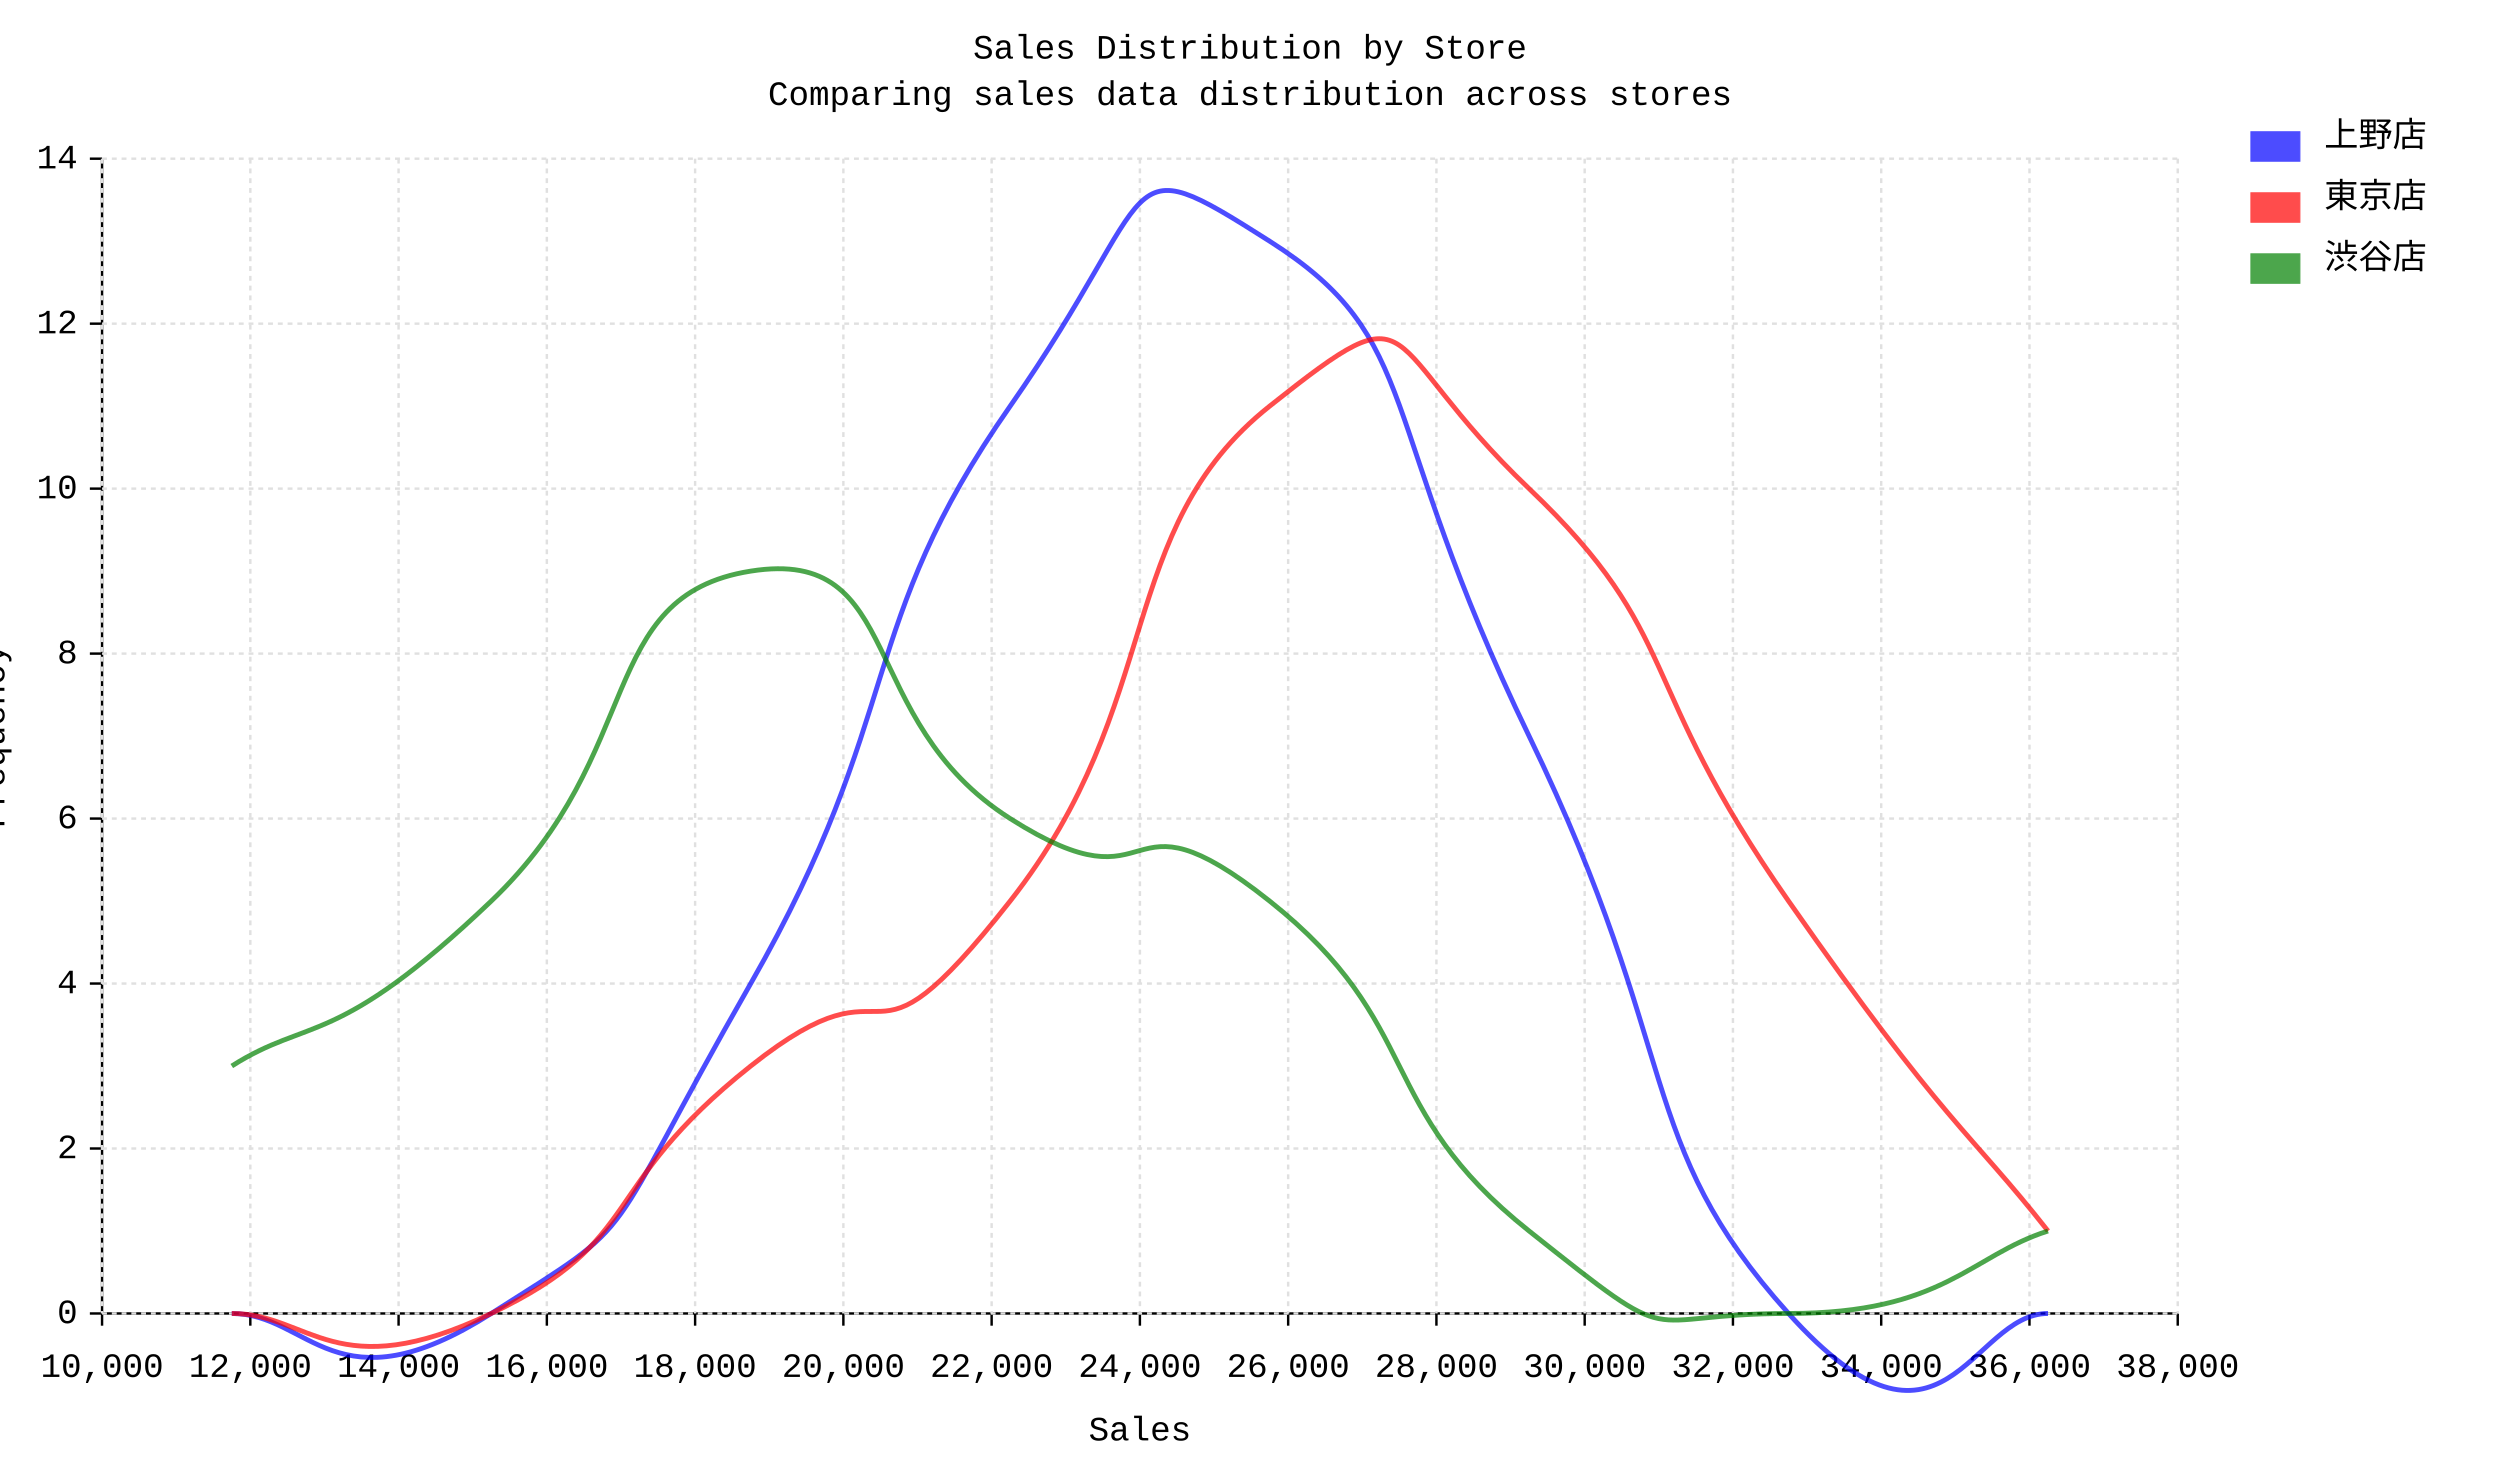
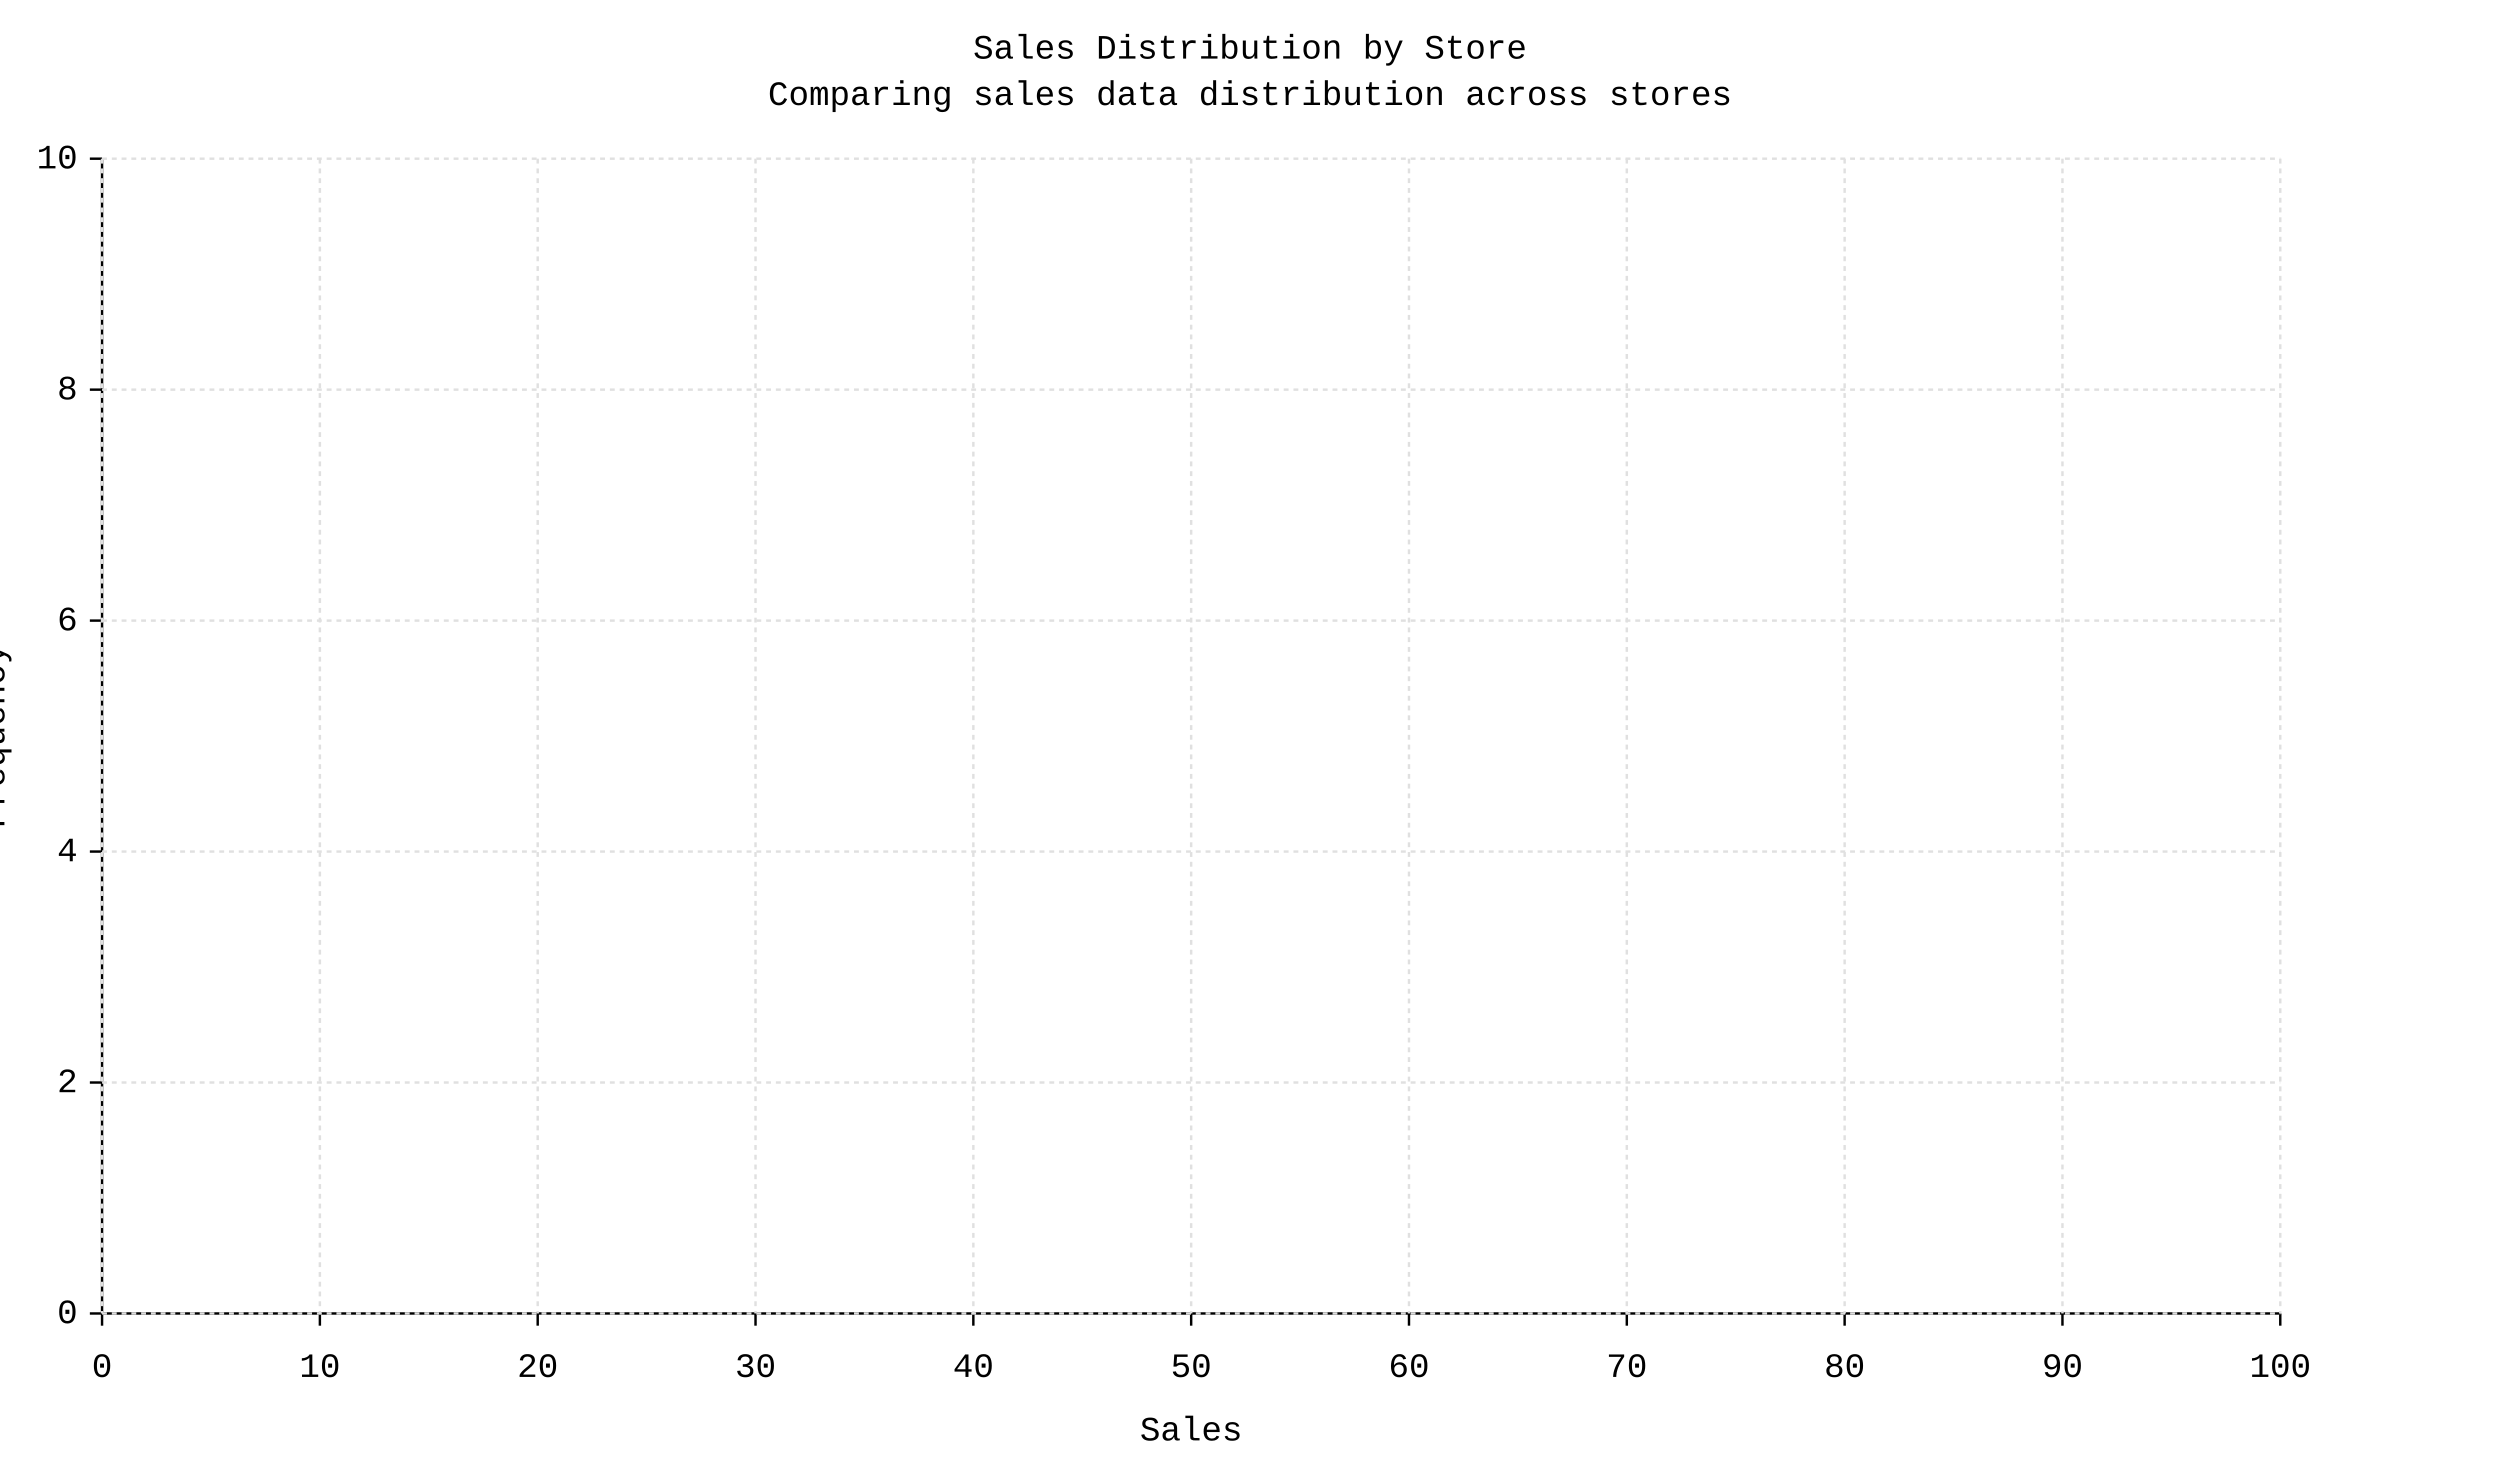
<svg xmlns="http://www.w3.org/2000/svg" width="1024" height="600" viewBox="0 0 1024 600">
  <style>
            .chart-text {
                font-family: 'MS Gothic', 'MS PGothic', 'Courier New', Courier, 'Lucida Console', monospace;
            }
        </style>
  <text class="chart-text" x="512" y="24" text-anchor="middle" style="font-size: 14px;">Sales Distribution by Store</text>
  <text class="chart-text" x="512" y="43" text-anchor="middle" style="font-size: 14px;">Comparing sales data distribution across stores</text>
-   <line x1="41.803" y1="538" x2="892" y2="538" stroke="black" stroke-width="1" />
+   <line x1="41.803" y1="538" x2="934" y2="538" stroke="black" stroke-width="1" />
  <line x1="41.803" y1="538" x2="41.803" y2="65" stroke="black" stroke-width="1" />
  <line x1="41.803" y1="538" x2="41.803" y2="543" stroke="black" stroke-width="1" />
-   <text class="chart-text" x="41.803" y="564" text-anchor="middle" style="font-size: 14px;">10,000</text>
-   <line x1="102.531" y1="538" x2="102.531" y2="543" stroke="black" stroke-width="1" />
-   <text class="chart-text" x="102.531" y="564" text-anchor="middle" style="font-size: 14px;">12,000</text>
-   <line x1="163.259" y1="538" x2="163.259" y2="543" stroke="black" stroke-width="1" />
-   <text class="chart-text" x="163.259" y="564" text-anchor="middle" style="font-size: 14px;">14,000</text>
-   <line x1="223.988" y1="538" x2="223.988" y2="543" stroke="black" stroke-width="1" />
-   <text class="chart-text" x="223.988" y="564" text-anchor="middle" style="font-size: 14px;">16,000</text>
-   <line x1="284.716" y1="538" x2="284.716" y2="543" stroke="black" stroke-width="1" />
-   <text class="chart-text" x="284.716" y="564" text-anchor="middle" style="font-size: 14px;">18,000</text>
-   <line x1="345.445" y1="538" x2="345.445" y2="543" stroke="black" stroke-width="1" />
-   <text class="chart-text" x="345.445" y="564" text-anchor="middle" style="font-size: 14px;">20,000</text>
-   <line x1="406.173" y1="538" x2="406.173" y2="543" stroke="black" stroke-width="1" />
-   <text class="chart-text" x="406.173" y="564" text-anchor="middle" style="font-size: 14px;">22,000</text>
-   <line x1="466.901" y1="538" x2="466.901" y2="543" stroke="black" stroke-width="1" />
-   <text class="chart-text" x="466.901" y="564" text-anchor="middle" style="font-size: 14px;">24,000</text>
-   <line x1="527.63" y1="538" x2="527.63" y2="543" stroke="black" stroke-width="1" />
-   <text class="chart-text" x="527.63" y="564" text-anchor="middle" style="font-size: 14px;">26,000</text>
-   <line x1="588.358" y1="538" x2="588.358" y2="543" stroke="black" stroke-width="1" />
-   <text class="chart-text" x="588.358" y="564" text-anchor="middle" style="font-size: 14px;">28,000</text>
-   <line x1="649.086" y1="538" x2="649.086" y2="543" stroke="black" stroke-width="1" />
-   <text class="chart-text" x="649.086" y="564" text-anchor="middle" style="font-size: 14px;">30,000</text>
-   <line x1="709.815" y1="538" x2="709.815" y2="543" stroke="black" stroke-width="1" />
-   <text class="chart-text" x="709.815" y="564" text-anchor="middle" style="font-size: 14px;">32,000</text>
-   <line x1="770.543" y1="538" x2="770.543" y2="543" stroke="black" stroke-width="1" />
-   <text class="chart-text" x="770.543" y="564" text-anchor="middle" style="font-size: 14px;">34,000</text>
-   <line x1="831.272" y1="538" x2="831.272" y2="543" stroke="black" stroke-width="1" />
-   <text class="chart-text" x="831.272" y="564" text-anchor="middle" style="font-size: 14px;">36,000</text>
-   <line x1="892" y1="538" x2="892" y2="543" stroke="black" stroke-width="1" />
-   <text class="chart-text" x="892" y="564" text-anchor="middle" style="font-size: 14px;">38,000</text>
+   <text class="chart-text" x="41.803" y="564" text-anchor="middle" style="font-size: 14px;">0</text>
+   <line x1="131.022" y1="538" x2="131.022" y2="543" stroke="black" stroke-width="1" />
+   <text class="chart-text" x="131.022" y="564" text-anchor="middle" style="font-size: 14px;">10</text>
+   <line x1="220.242" y1="538" x2="220.242" y2="543" stroke="black" stroke-width="1" />
+   <text class="chart-text" x="220.242" y="564" text-anchor="middle" style="font-size: 14px;">20</text>
+   <line x1="309.462" y1="538" x2="309.462" y2="543" stroke="black" stroke-width="1" />
+   <text class="chart-text" x="309.462" y="564" text-anchor="middle" style="font-size: 14px;">30</text>
+   <line x1="398.682" y1="538" x2="398.682" y2="543" stroke="black" stroke-width="1" />
+   <text class="chart-text" x="398.682" y="564" text-anchor="middle" style="font-size: 14px;">40</text>
+   <line x1="487.901" y1="538" x2="487.901" y2="543" stroke="black" stroke-width="1" />
+   <text class="chart-text" x="487.901" y="564" text-anchor="middle" style="font-size: 14px;">50</text>
+   <line x1="577.121" y1="538" x2="577.121" y2="543" stroke="black" stroke-width="1" />
+   <text class="chart-text" x="577.121" y="564" text-anchor="middle" style="font-size: 14px;">60</text>
+   <line x1="666.341" y1="538" x2="666.341" y2="543" stroke="black" stroke-width="1" />
+   <text class="chart-text" x="666.341" y="564" text-anchor="middle" style="font-size: 14px;">70</text>
+   <line x1="755.561" y1="538" x2="755.561" y2="543" stroke="black" stroke-width="1" />
+   <text class="chart-text" x="755.561" y="564" text-anchor="middle" style="font-size: 14px;">80</text>
+   <line x1="844.78" y1="538" x2="844.78" y2="543" stroke="black" stroke-width="1" />
+   <text class="chart-text" x="844.78" y="564" text-anchor="middle" style="font-size: 14px;">90</text>
+   <line x1="934" y1="538" x2="934" y2="543" stroke="black" stroke-width="1" />
+   <text class="chart-text" x="934" y="564" text-anchor="middle" style="font-size: 14px;">100</text>
  <line x1="41.803" y1="538" x2="36.803" y2="538" stroke="black" stroke-width="1" />
  <text class="chart-text" x="31.803" y="538" text-anchor="end" dominant-baseline="middle" style="font-size: 14px;">0</text>
-   <line x1="41.803" y1="470.429" x2="36.803" y2="470.429" stroke="black" stroke-width="1" />
-   <text class="chart-text" x="31.803" y="470.429" text-anchor="end" dominant-baseline="middle" style="font-size: 14px;">2</text>
-   <line x1="41.803" y1="402.857" x2="36.803" y2="402.857" stroke="black" stroke-width="1" />
-   <text class="chart-text" x="31.803" y="402.857" text-anchor="end" dominant-baseline="middle" style="font-size: 14px;">4</text>
-   <line x1="41.803" y1="335.286" x2="36.803" y2="335.286" stroke="black" stroke-width="1" />
-   <text class="chart-text" x="31.803" y="335.286" text-anchor="end" dominant-baseline="middle" style="font-size: 14px;">6</text>
-   <line x1="41.803" y1="267.714" x2="36.803" y2="267.714" stroke="black" stroke-width="1" />
-   <text class="chart-text" x="31.803" y="267.714" text-anchor="end" dominant-baseline="middle" style="font-size: 14px;">8</text>
-   <line x1="41.803" y1="200.143" x2="36.803" y2="200.143" stroke="black" stroke-width="1" />
-   <text class="chart-text" x="31.803" y="200.143" text-anchor="end" dominant-baseline="middle" style="font-size: 14px;">10</text>
-   <line x1="41.803" y1="132.571" x2="36.803" y2="132.571" stroke="black" stroke-width="1" />
-   <text class="chart-text" x="31.803" y="132.571" text-anchor="end" dominant-baseline="middle" style="font-size: 14px;">12</text>
+   <line x1="41.803" y1="443.4" x2="36.803" y2="443.4" stroke="black" stroke-width="1" />
+   <text class="chart-text" x="31.803" y="443.4" text-anchor="end" dominant-baseline="middle" style="font-size: 14px;">2</text>
+   <line x1="41.803" y1="348.8" x2="36.803" y2="348.8" stroke="black" stroke-width="1" />
+   <text class="chart-text" x="31.803" y="348.8" text-anchor="end" dominant-baseline="middle" style="font-size: 14px;">4</text>
+   <line x1="41.803" y1="254.2" x2="36.803" y2="254.2" stroke="black" stroke-width="1" />
+   <text class="chart-text" x="31.803" y="254.2" text-anchor="end" dominant-baseline="middle" style="font-size: 14px;">6</text>
+   <line x1="41.803" y1="159.6" x2="36.803" y2="159.6" stroke="black" stroke-width="1" />
+   <text class="chart-text" x="31.803" y="159.6" text-anchor="end" dominant-baseline="middle" style="font-size: 14px;">8</text>
  <line x1="41.803" y1="65" x2="36.803" y2="65" stroke="black" stroke-width="1" />
-   <text class="chart-text" x="31.803" y="65" text-anchor="end" dominant-baseline="middle" style="font-size: 14px;">14</text>
-   <text class="chart-text" x="466.901" y="590" text-anchor="middle" style="font-size: 14px;">Sales</text>
+   <text class="chart-text" x="31.803" y="65" text-anchor="end" dominant-baseline="middle" style="font-size: 14px;">10</text>
+   <text class="chart-text" x="487.901" y="590" text-anchor="middle" style="font-size: 14px;">Sales</text>
  <text class="chart-text" x="1.803" y="301.5" text-anchor="middle" transform="rotate(-90 1.802734 301.5)" style="font-size: 14px;">Frequency</text>
-   <rect x="922" y="54" width="20" height="12" fill="blue" opacity="0.7" stroke="blue" stroke-width="0.5" />
-   <text class="chart-text" x="952" y="60" style="font-size: 14px;">上野店</text>
-   <rect x="922" y="79" width="20" height="12" fill="red" opacity="0.7" stroke="red" stroke-width="0.5" />
-   <text class="chart-text" x="952" y="85" style="font-size: 14px;">東京店</text>
-   <rect x="922" y="104" width="20" height="12" fill="green" opacity="0.7" stroke="green" stroke-width="0.5" />
-   <text class="chart-text" x="952" y="110" style="font-size: 14px;">渋谷店</text>
  <line x1="41.803" y1="65" x2="41.803" y2="538" stroke="#e0e0e0" stroke-width="1" stroke-dasharray="2,2" />
-   <line x1="102.531" y1="65" x2="102.531" y2="538" stroke="#e0e0e0" stroke-width="1" stroke-dasharray="2,2" />
-   <line x1="163.259" y1="65" x2="163.259" y2="538" stroke="#e0e0e0" stroke-width="1" stroke-dasharray="2,2" />
-   <line x1="223.988" y1="65" x2="223.988" y2="538" stroke="#e0e0e0" stroke-width="1" stroke-dasharray="2,2" />
-   <line x1="284.716" y1="65" x2="284.716" y2="538" stroke="#e0e0e0" stroke-width="1" stroke-dasharray="2,2" />
-   <line x1="345.445" y1="65" x2="345.445" y2="538" stroke="#e0e0e0" stroke-width="1" stroke-dasharray="2,2" />
-   <line x1="406.173" y1="65" x2="406.173" y2="538" stroke="#e0e0e0" stroke-width="1" stroke-dasharray="2,2" />
-   <line x1="466.901" y1="65" x2="466.901" y2="538" stroke="#e0e0e0" stroke-width="1" stroke-dasharray="2,2" />
-   <line x1="527.63" y1="65" x2="527.63" y2="538" stroke="#e0e0e0" stroke-width="1" stroke-dasharray="2,2" />
-   <line x1="588.358" y1="65" x2="588.358" y2="538" stroke="#e0e0e0" stroke-width="1" stroke-dasharray="2,2" />
-   <line x1="649.086" y1="65" x2="649.086" y2="538" stroke="#e0e0e0" stroke-width="1" stroke-dasharray="2,2" />
-   <line x1="709.815" y1="65" x2="709.815" y2="538" stroke="#e0e0e0" stroke-width="1" stroke-dasharray="2,2" />
-   <line x1="770.543" y1="65" x2="770.543" y2="538" stroke="#e0e0e0" stroke-width="1" stroke-dasharray="2,2" />
-   <line x1="831.272" y1="65" x2="831.272" y2="538" stroke="#e0e0e0" stroke-width="1" stroke-dasharray="2,2" />
-   <line x1="892" y1="65" x2="892" y2="538" stroke="#e0e0e0" stroke-width="1" stroke-dasharray="2,2" />
-   <line x1="41.803" y1="538" x2="892" y2="538" stroke="#e0e0e0" stroke-width="1" stroke-dasharray="2,2" />
-   <line x1="41.803" y1="470.429" x2="892" y2="470.429" stroke="#e0e0e0" stroke-width="1" stroke-dasharray="2,2" />
-   <line x1="41.803" y1="402.857" x2="892" y2="402.857" stroke="#e0e0e0" stroke-width="1" stroke-dasharray="2,2" />
-   <line x1="41.803" y1="335.286" x2="892" y2="335.286" stroke="#e0e0e0" stroke-width="1" stroke-dasharray="2,2" />
-   <line x1="41.803" y1="267.714" x2="892" y2="267.714" stroke="#e0e0e0" stroke-width="1" stroke-dasharray="2,2" />
-   <line x1="41.803" y1="200.143" x2="892" y2="200.143" stroke="#e0e0e0" stroke-width="1" stroke-dasharray="2,2" />
-   <line x1="41.803" y1="132.571" x2="892" y2="132.571" stroke="#e0e0e0" stroke-width="1" stroke-dasharray="2,2" />
-   <line x1="41.803" y1="65" x2="892" y2="65" stroke="#e0e0e0" stroke-width="1" stroke-dasharray="2,2" />
-   <path d="M 94.94 538 C 126.822 538, 137.45 578.543, 201.215 538 C 264.98 497.457, 243.725 514.35, 307.489 402.857 C 371.254 291.364, 349.999 257.579, 413.764 166.357 C 477.529 75.136, 456.274 58.243, 520.039 98.786 C 583.803 139.329, 562.549 169.736, 626.313 301.5 C 690.078 433.264, 668.823 467.05, 732.588 538 C 796.353 608.95, 806.98 538, 838.863 538" fill="none" stroke="blue" stroke-width="2" opacity="0.7" />
-   <path d="M 94.94 538 C 126.822 538, 137.45 568.407, 201.215 538 C 264.98 507.593, 243.725 487.321, 307.489 436.643 C 371.254 385.964, 349.999 450.157, 413.764 369.071 C 477.529 287.986, 456.274 217.036, 520.039 166.357 C 583.803 115.679, 562.549 139.329, 626.313 200.143 C 690.078 260.957, 668.823 277.85, 732.588 369.071 C 796.353 460.293, 806.98 463.671, 838.863 504.214" fill="none" stroke="red" stroke-width="2" opacity="0.7" />
-   <path d="M 94.94 436.643 C 126.822 416.371, 137.45 429.886, 201.215 369.071 C 264.98 308.257, 243.725 244.064, 307.489 233.929 C 371.254 223.793, 349.999 294.743, 413.764 335.286 C 477.529 375.829, 456.274 318.393, 520.039 369.071 C 583.803 419.75, 562.549 453.536, 626.313 504.214 C 690.078 554.893, 668.823 538, 732.588 538 C 796.353 538, 806.98 514.35, 838.863 504.214" fill="none" stroke="green" stroke-width="2" opacity="0.7" />
+   <line x1="131.022" y1="65" x2="131.022" y2="538" stroke="#e0e0e0" stroke-width="1" stroke-dasharray="2,2" />
+   <line x1="220.242" y1="65" x2="220.242" y2="538" stroke="#e0e0e0" stroke-width="1" stroke-dasharray="2,2" />
+   <line x1="309.462" y1="65" x2="309.462" y2="538" stroke="#e0e0e0" stroke-width="1" stroke-dasharray="2,2" />
+   <line x1="398.682" y1="65" x2="398.682" y2="538" stroke="#e0e0e0" stroke-width="1" stroke-dasharray="2,2" />
+   <line x1="487.901" y1="65" x2="487.901" y2="538" stroke="#e0e0e0" stroke-width="1" stroke-dasharray="2,2" />
+   <line x1="577.121" y1="65" x2="577.121" y2="538" stroke="#e0e0e0" stroke-width="1" stroke-dasharray="2,2" />
+   <line x1="666.341" y1="65" x2="666.341" y2="538" stroke="#e0e0e0" stroke-width="1" stroke-dasharray="2,2" />
+   <line x1="755.561" y1="65" x2="755.561" y2="538" stroke="#e0e0e0" stroke-width="1" stroke-dasharray="2,2" />
+   <line x1="844.78" y1="65" x2="844.78" y2="538" stroke="#e0e0e0" stroke-width="1" stroke-dasharray="2,2" />
+   <line x1="934" y1="65" x2="934" y2="538" stroke="#e0e0e0" stroke-width="1" stroke-dasharray="2,2" />
+   <line x1="41.803" y1="538" x2="934" y2="538" stroke="#e0e0e0" stroke-width="1" stroke-dasharray="2,2" />
+   <line x1="41.803" y1="443.4" x2="934" y2="443.4" stroke="#e0e0e0" stroke-width="1" stroke-dasharray="2,2" />
+   <line x1="41.803" y1="348.8" x2="934" y2="348.8" stroke="#e0e0e0" stroke-width="1" stroke-dasharray="2,2" />
+   <line x1="41.803" y1="254.2" x2="934" y2="254.2" stroke="#e0e0e0" stroke-width="1" stroke-dasharray="2,2" />
+   <line x1="41.803" y1="159.6" x2="934" y2="159.6" stroke="#e0e0e0" stroke-width="1" stroke-dasharray="2,2" />
+   <line x1="41.803" y1="65" x2="934" y2="65" stroke="#e0e0e0" stroke-width="1" stroke-dasharray="2,2" />
</svg>
